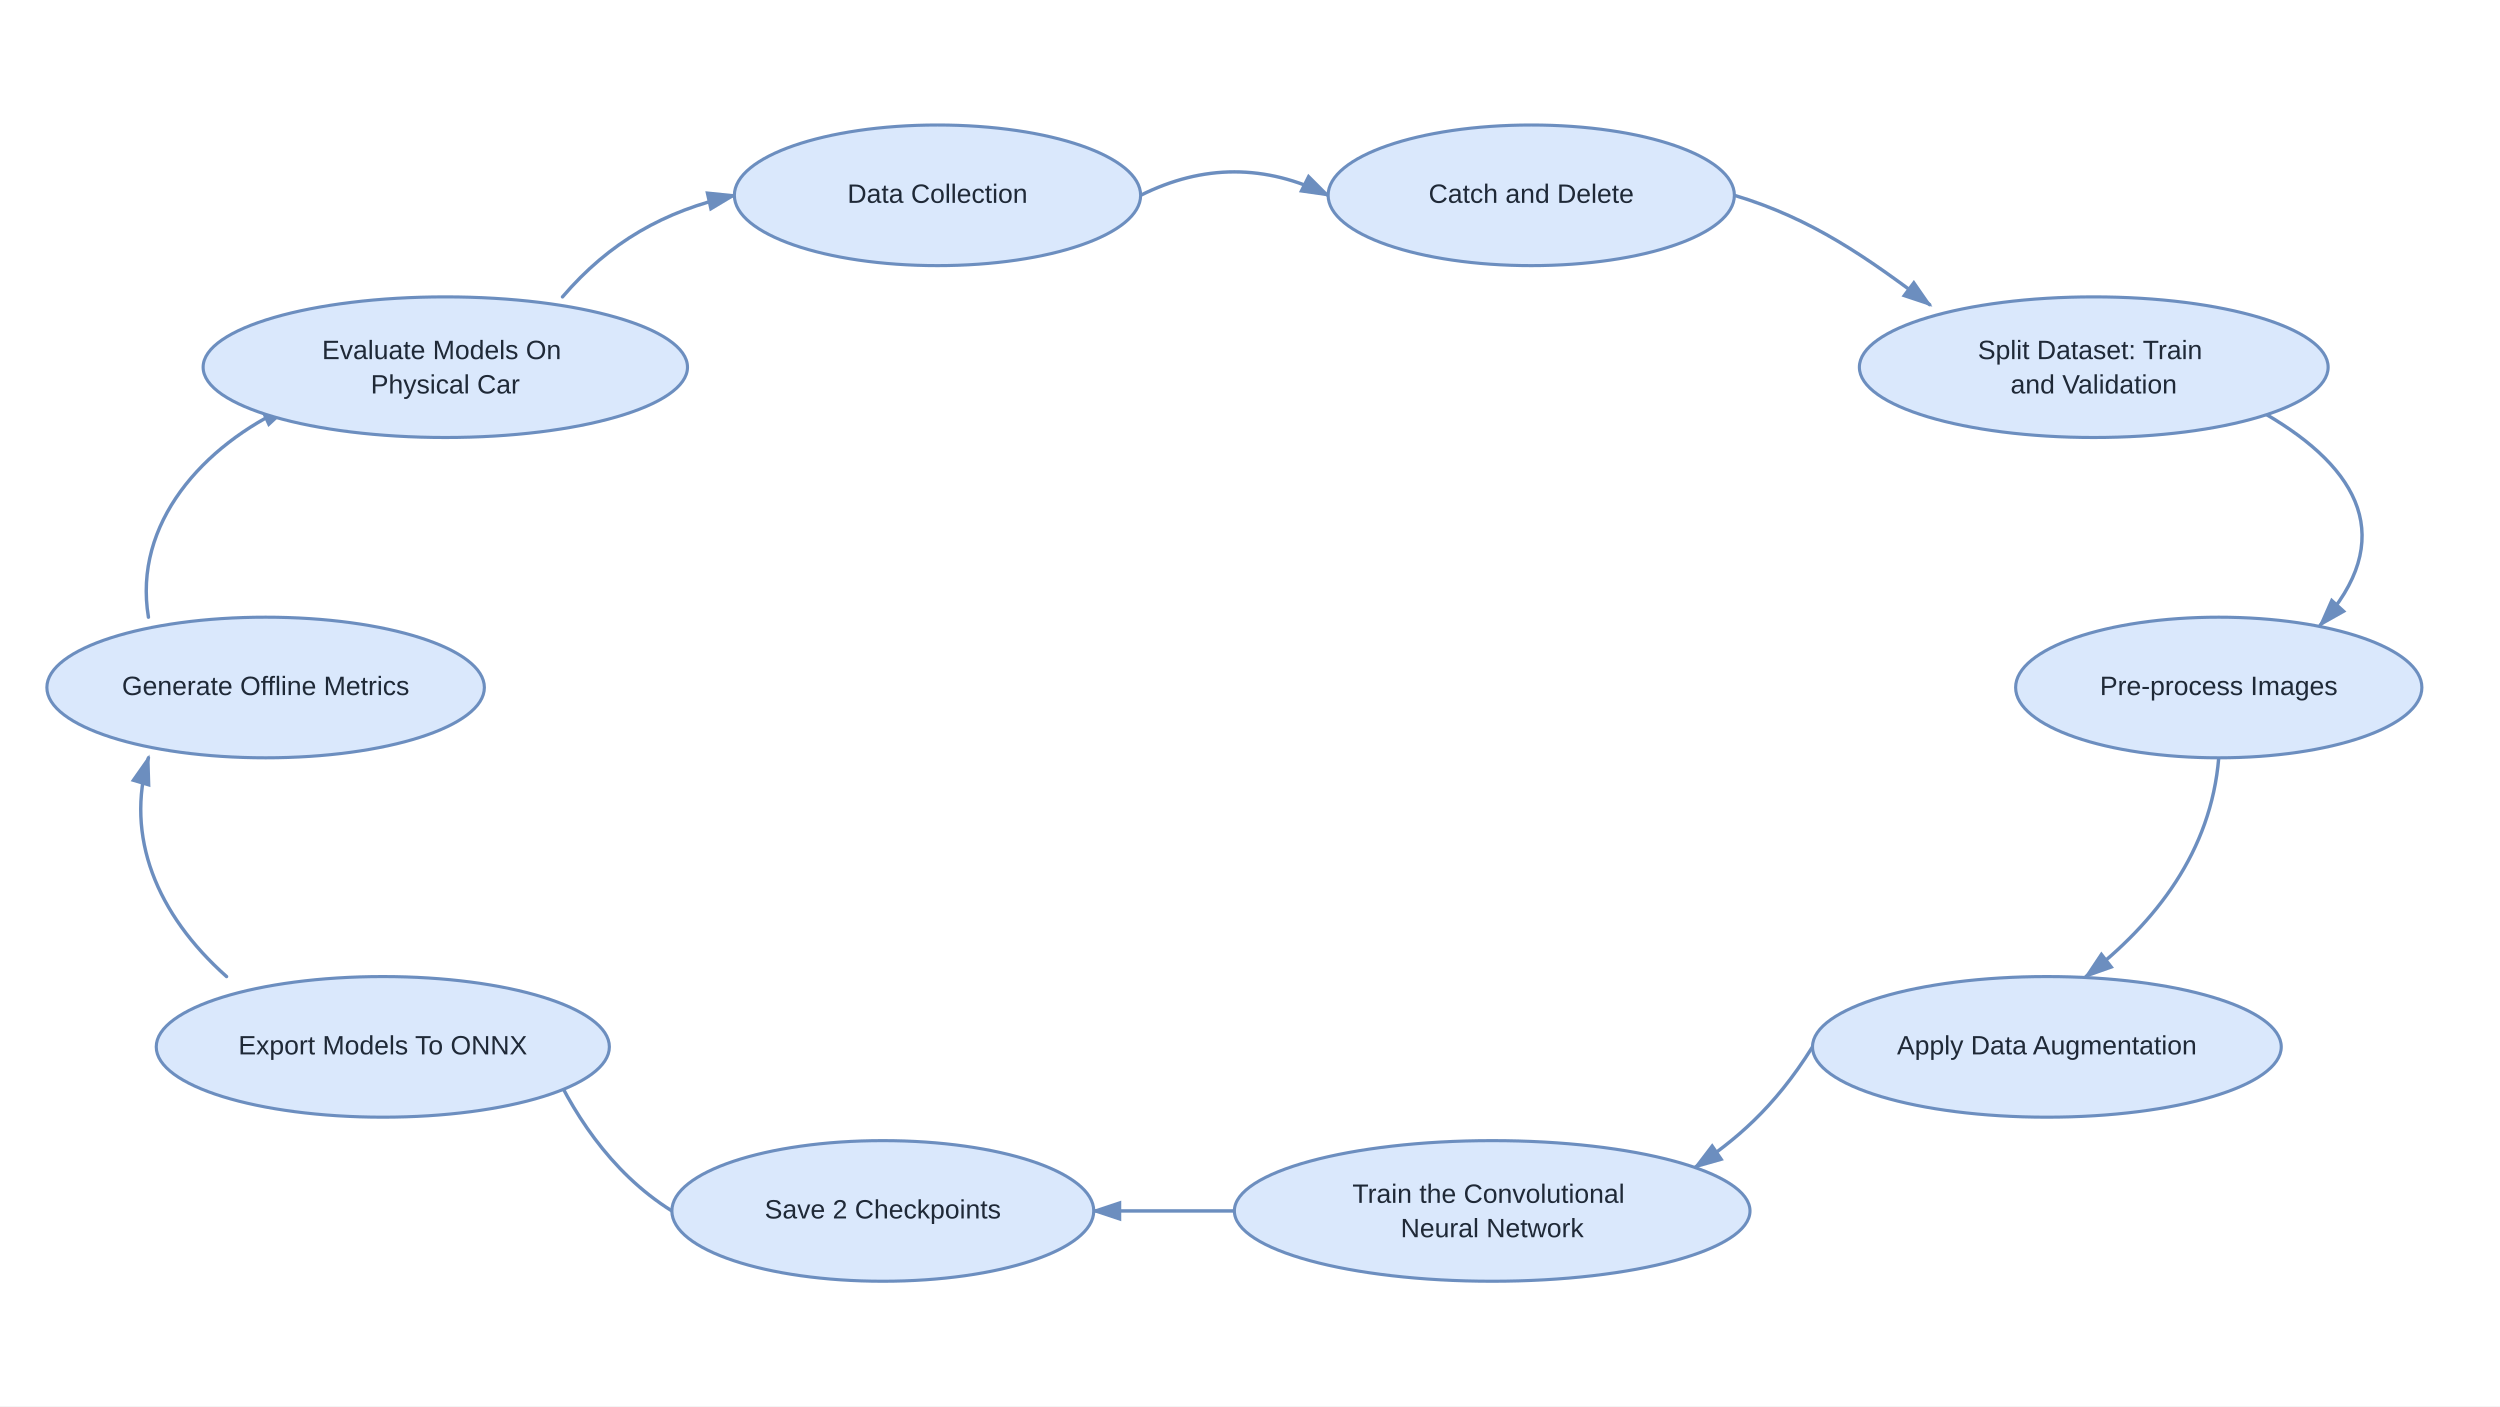
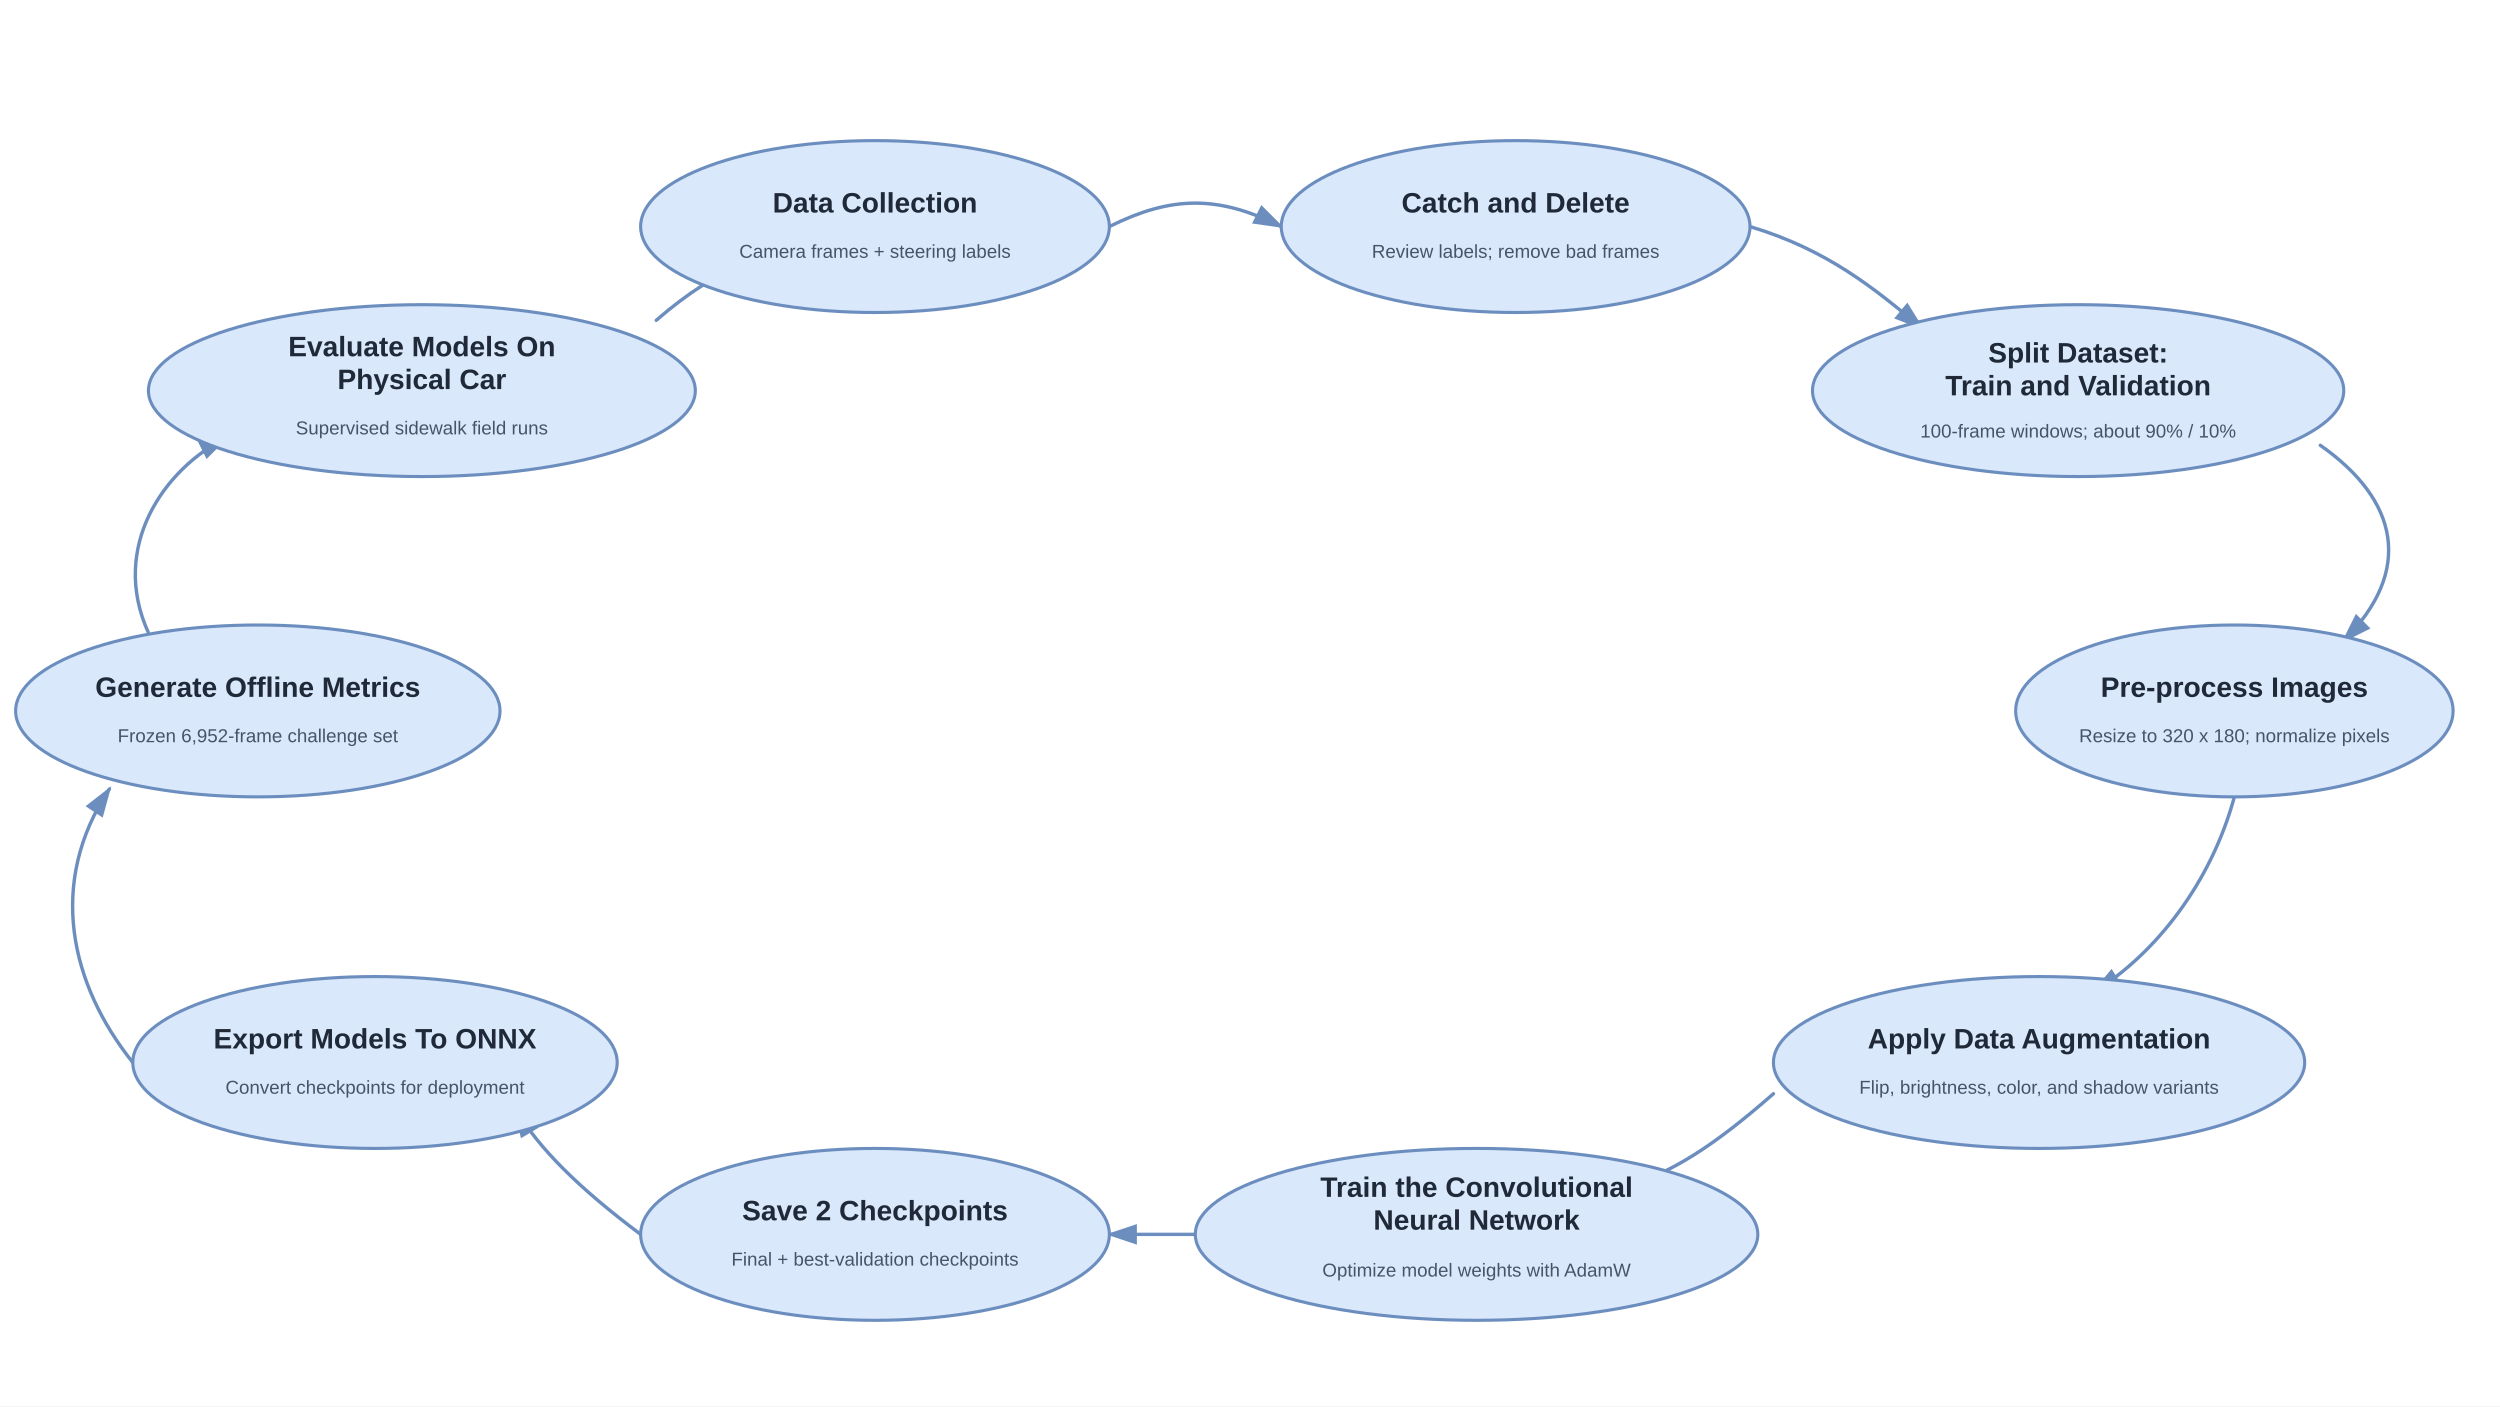
<svg xmlns="http://www.w3.org/2000/svg" width="1600" height="900" viewBox="0 0 1600 900" role="img" aria-label="SidewalkPilot training pipeline">
  <defs>
    <marker id="arrow" markerWidth="10" markerHeight="10" refX="8" refY="3" orient="auto" markerUnits="strokeWidth">
      <path d="M0,0 L0,6 L9,3 z" fill="#6c8ebf" />
    </marker>
    <style>
      .edge { fill: none; stroke: #6c8ebf; stroke-width: 2.2; stroke-linecap: round; stroke-linejoin: round; marker-end: url(#arrow); }
-       .label { font: 400 17px Arial, sans-serif; fill: #1f2937; text-anchor: middle; dominant-baseline: middle; }
+       .node { fill: #dae8fc; stroke: #6c8ebf; stroke-width: 2; }
+       .main { font: 700 18px Arial, sans-serif; fill: #1f2937; text-anchor: middle; }
+       .sub { font: 400 12px Arial, sans-serif; fill: #475467; text-anchor: middle; }
    </style>
  </defs>
  <rect width="1600" height="900" fill="#ffffff" />
-   <path class="edge" d="M730 125 C770 105 810 105 850 125" />
-   <path class="edge" d="M1110 125 C1160 140 1195 165 1235 195" />
-   <path class="edge" d="M1450 265 C1510 300 1535 345 1485 400" />
-   <path class="edge" d="M1420 485 C1415 545 1380 590 1335 625" />
-   <path class="edge" d="M1160 670 C1135 710 1110 730 1085 747" />
-   <path class="edge" d="M790 775 L700 775" />
-   <path class="edge" d="M430 775 C390 750 365 710 350 675" />
-   <path class="edge" d="M145 625 C100 585 80 535 95 485" />
-   <path class="edge" d="M95 395 C85 335 130 285 185 260" />
-   <path class="edge" d="M360 190 C390 155 425 135 470 125" />
-   <g fill="#dae8fc" stroke="#6c8ebf" stroke-width="2">
-     <ellipse cx="600" cy="125" rx="130" ry="45" />
-     <ellipse cx="980" cy="125" rx="130" ry="45" />
-     <ellipse cx="1340" cy="235" rx="150" ry="45" />
-     <ellipse cx="1420" cy="440" rx="130" ry="45" />
-     <ellipse cx="1310" cy="670" rx="150" ry="45" />
-     <ellipse cx="955" cy="775" rx="165" ry="45" />
-     <ellipse cx="565" cy="775" rx="135" ry="45" />
-     <ellipse cx="245" cy="670" rx="145" ry="45" />
-     <ellipse cx="170" cy="440" rx="140" ry="45" />
-     <ellipse cx="285" cy="235" rx="155" ry="45" />
+   <path class="edge" d="M710 145 C750 125 780 125 820 145" />
+   <path class="edge" d="M1120 145 C1170 160 1200 185 1230 210" />
+   <path class="edge" d="M1485 285 C1535 320 1545 365 1500 410" />
+   <path class="edge" d="M1430 510 C1415 565 1380 610 1340 635" />
+   <path class="edge" d="M1135 700 C1095 735 1070 750 1040 760" />
+   <path class="edge" d="M765 790 L710 790" />
+   <path class="edge" d="M410 790 C370 760 345 735 330 710" />
+   <path class="edge" d="M85 680 C45 630 30 565 70 505" />
+   <path class="edge" d="M95 405 C70 350 105 300 145 280" />
+   <path class="edge" d="M420 205 C460 170 500 155 540 150" />
+   <g>
+     <ellipse class="node" cx="560" cy="145" rx="150" ry="55" />
+     <ellipse class="node" cx="970" cy="145" rx="150" ry="55" />
+     <ellipse class="node" cx="1330" cy="250" rx="170" ry="55" />
+     <ellipse class="node" cx="1430" cy="455" rx="140" ry="55" />
+     <ellipse class="node" cx="1305" cy="680" rx="170" ry="55" />
+     <ellipse class="node" cx="945" cy="790" rx="180" ry="55" />
+     <ellipse class="node" cx="560" cy="790" rx="150" ry="55" />
+     <ellipse class="node" cx="240" cy="680" rx="155" ry="55" />
+     <ellipse class="node" cx="165" cy="455" rx="155" ry="55" />
+     <ellipse class="node" cx="270" cy="250" rx="175" ry="55" />
  </g>
-   <text x="600" y="125" class="label">Data Collection</text>
-   <text x="980" y="125" class="label">Catch and Delete</text>
-   <text x="1340" y="225" class="label">
-     <tspan x="1340" dy="0">Split Dataset: Train</tspan>
-     <tspan x="1340" dy="22">and Validation</tspan>
-   </text>
-   <text x="1420" y="440" class="label">Pre-process Images</text>
-   <text x="1310" y="670" class="label">Apply Data Augmentation</text>
-   <text x="955" y="765" class="label">
-     <tspan x="955" dy="0">Train the Convolutional</tspan>
-     <tspan x="955" dy="22">Neural Network</tspan>
-   </text>
-   <text x="565" y="775" class="label">Save 2 Checkpoints</text>
-   <text x="245" y="670" class="label">Export Models To ONNX</text>
-   <text x="170" y="440" class="label">Generate Offline Metrics</text>
-   <text x="285" y="225" class="label">
-     <tspan x="285" dy="0">Evaluate Models On</tspan>
-     <tspan x="285" dy="22">Physical Car</tspan>
-   </text>
+   <text x="560" y="136" class="main">Data Collection</text>
+   <text x="560" y="165" class="sub">Camera frames + steering labels</text>
+   <text x="970" y="136" class="main">Catch and Delete</text>
+   <text x="970" y="165" class="sub">Review labels; remove bad frames</text>
+   <text x="1330" y="232" class="main">Split Dataset:</text>
+   <text x="1330" y="253" class="main">Train and Validation</text>
+   <text x="1330" y="280" class="sub">100-frame windows; about 90% / 10%</text>
+   <text x="1430" y="446" class="main">Pre-process Images</text>
+   <text x="1430" y="475" class="sub">Resize to 320 x 180; normalize pixels</text>
+   <text x="1305" y="671" class="main">Apply Data Augmentation</text>
+   <text x="1305" y="700" class="sub">Flip, brightness, color, and shadow variants</text>
+   <text x="945" y="766" class="main">Train the Convolutional</text>
+   <text x="945" y="787" class="main">Neural Network</text>
+   <text x="945" y="817" class="sub">Optimize model weights with AdamW</text>
+   <text x="560" y="781" class="main">Save 2 Checkpoints</text>
+   <text x="560" y="810" class="sub">Final + best-validation checkpoints</text>
+   <text x="240" y="671" class="main">Export Models To ONNX</text>
+   <text x="240" y="700" class="sub">Convert checkpoints for deployment</text>
+   <text x="165" y="446" class="main">Generate Offline Metrics</text>
+   <text x="165" y="475" class="sub">Frozen 6,952-frame challenge set</text>
+   <text x="270" y="228" class="main">Evaluate Models On</text>
+   <text x="270" y="249" class="main">Physical Car</text>
+   <text x="270" y="278" class="sub">Supervised sidewalk field runs</text>
</svg>
